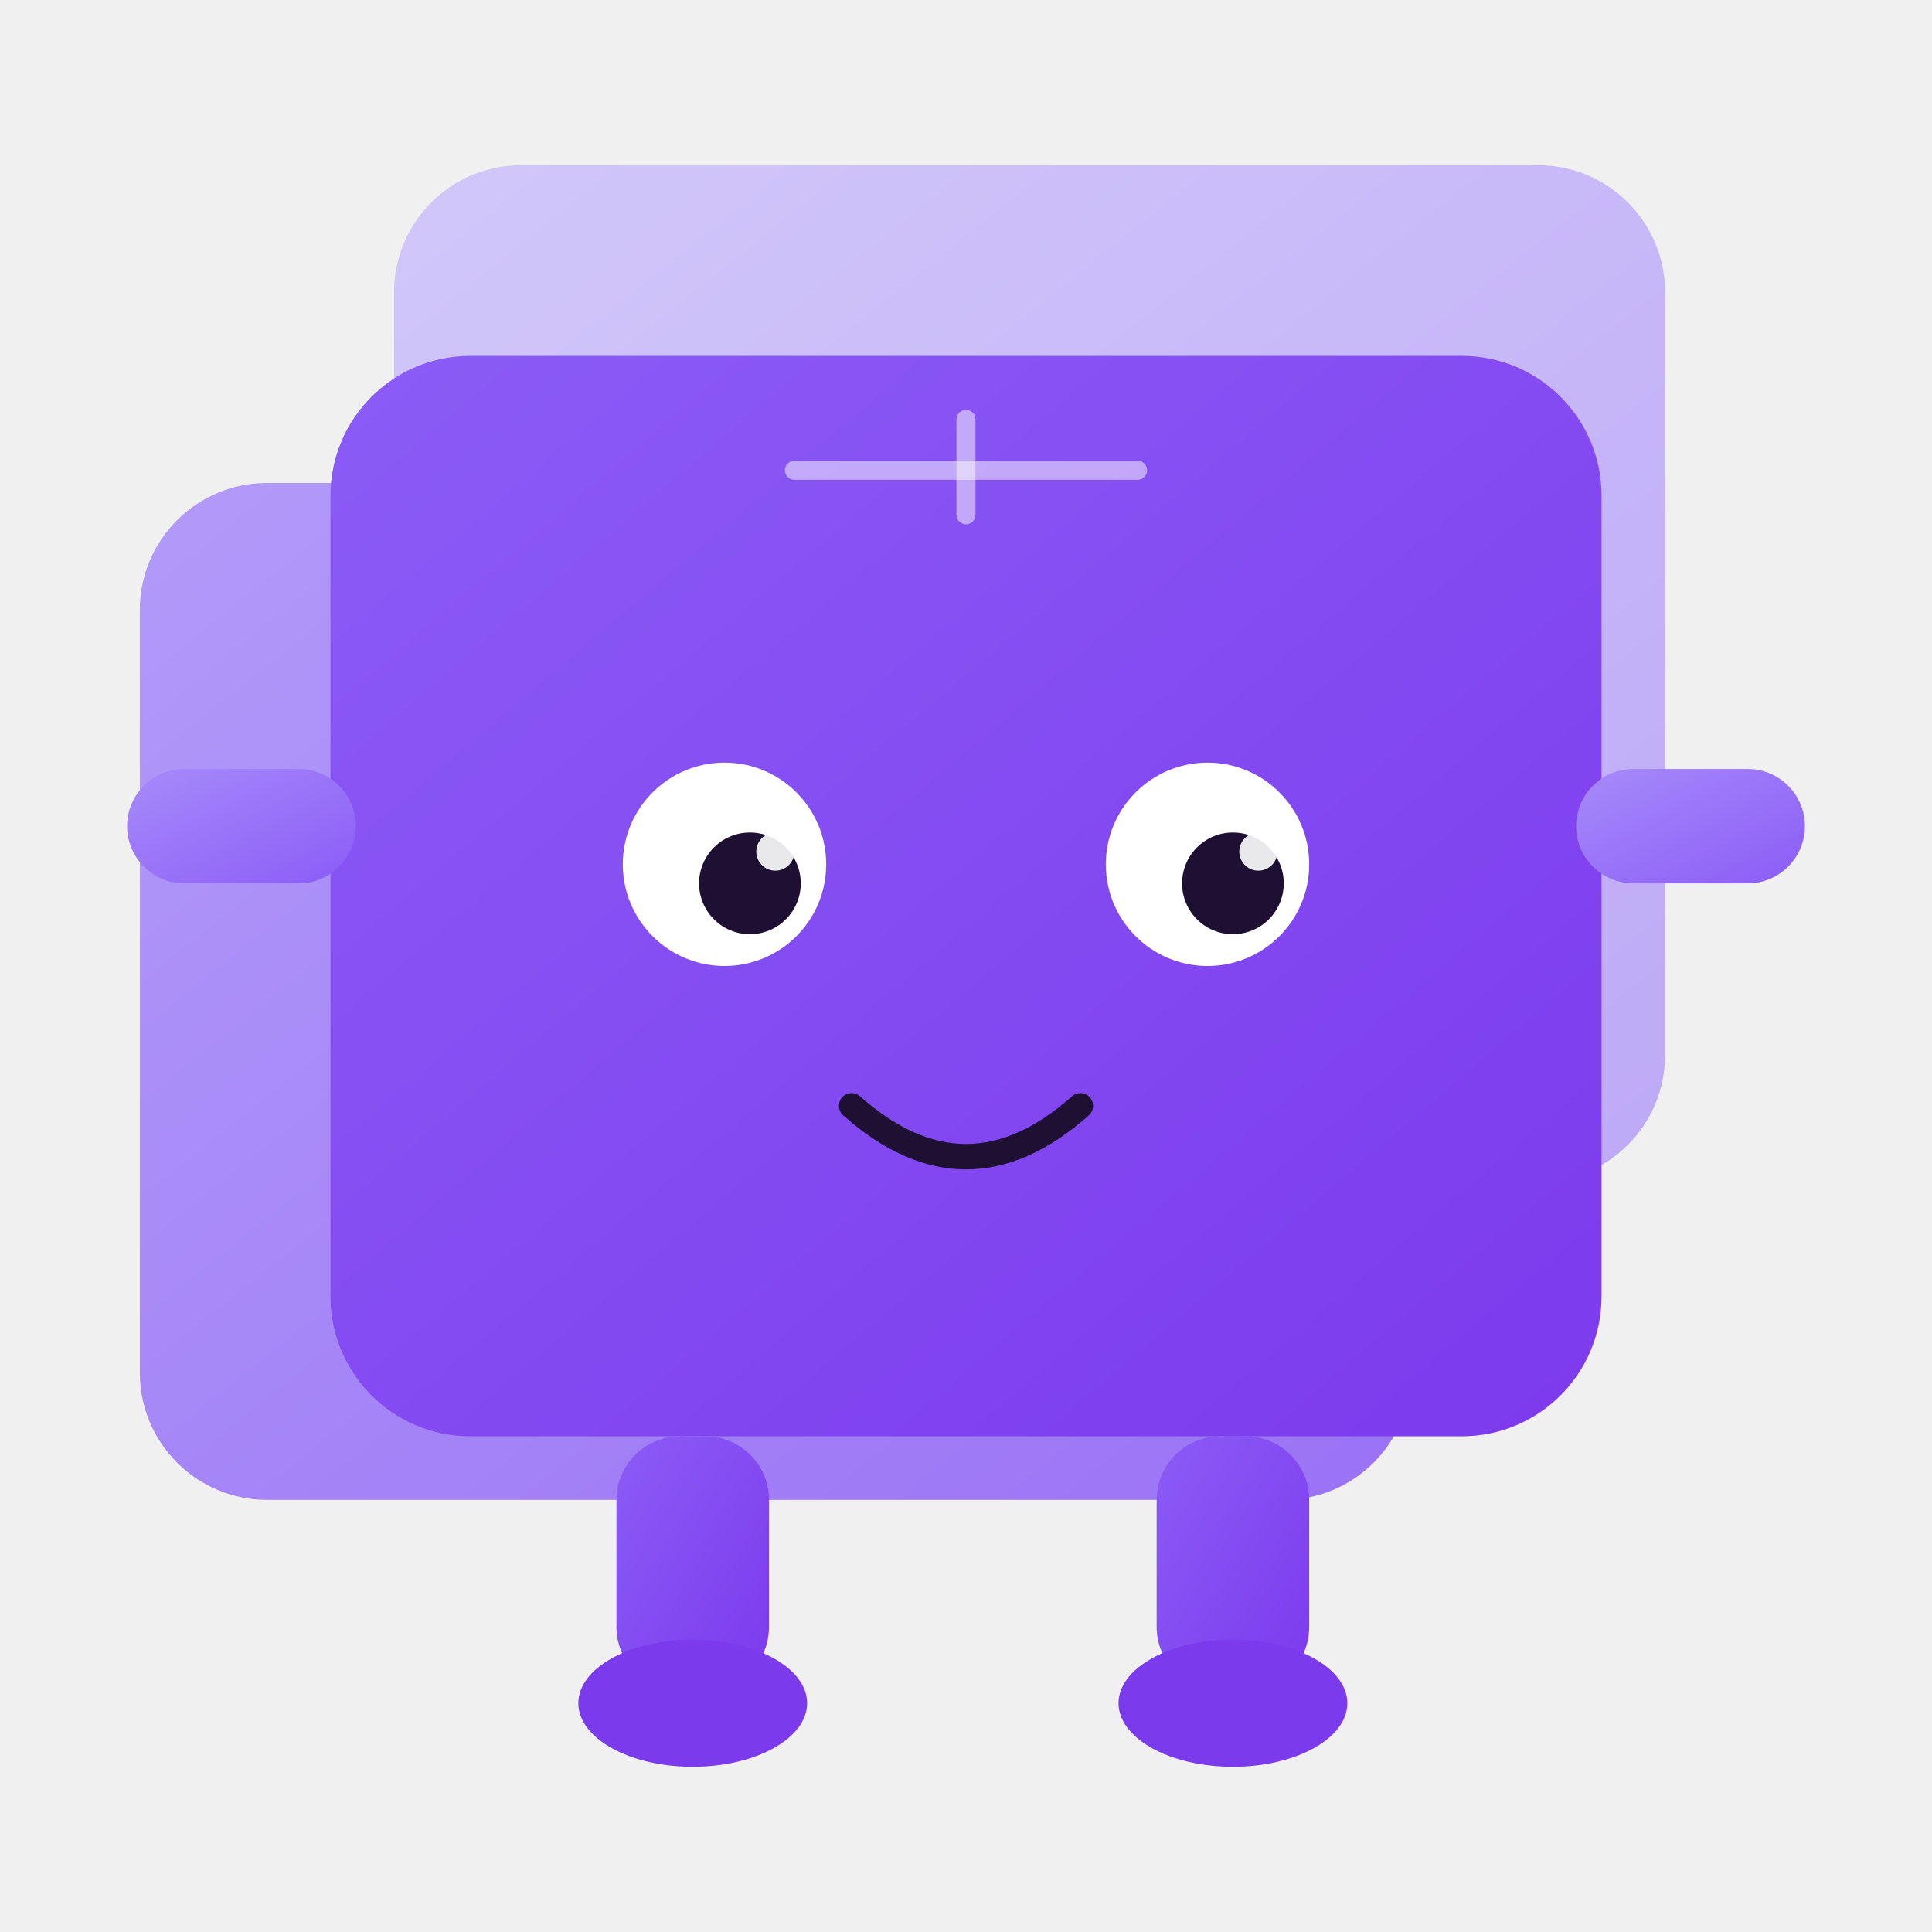
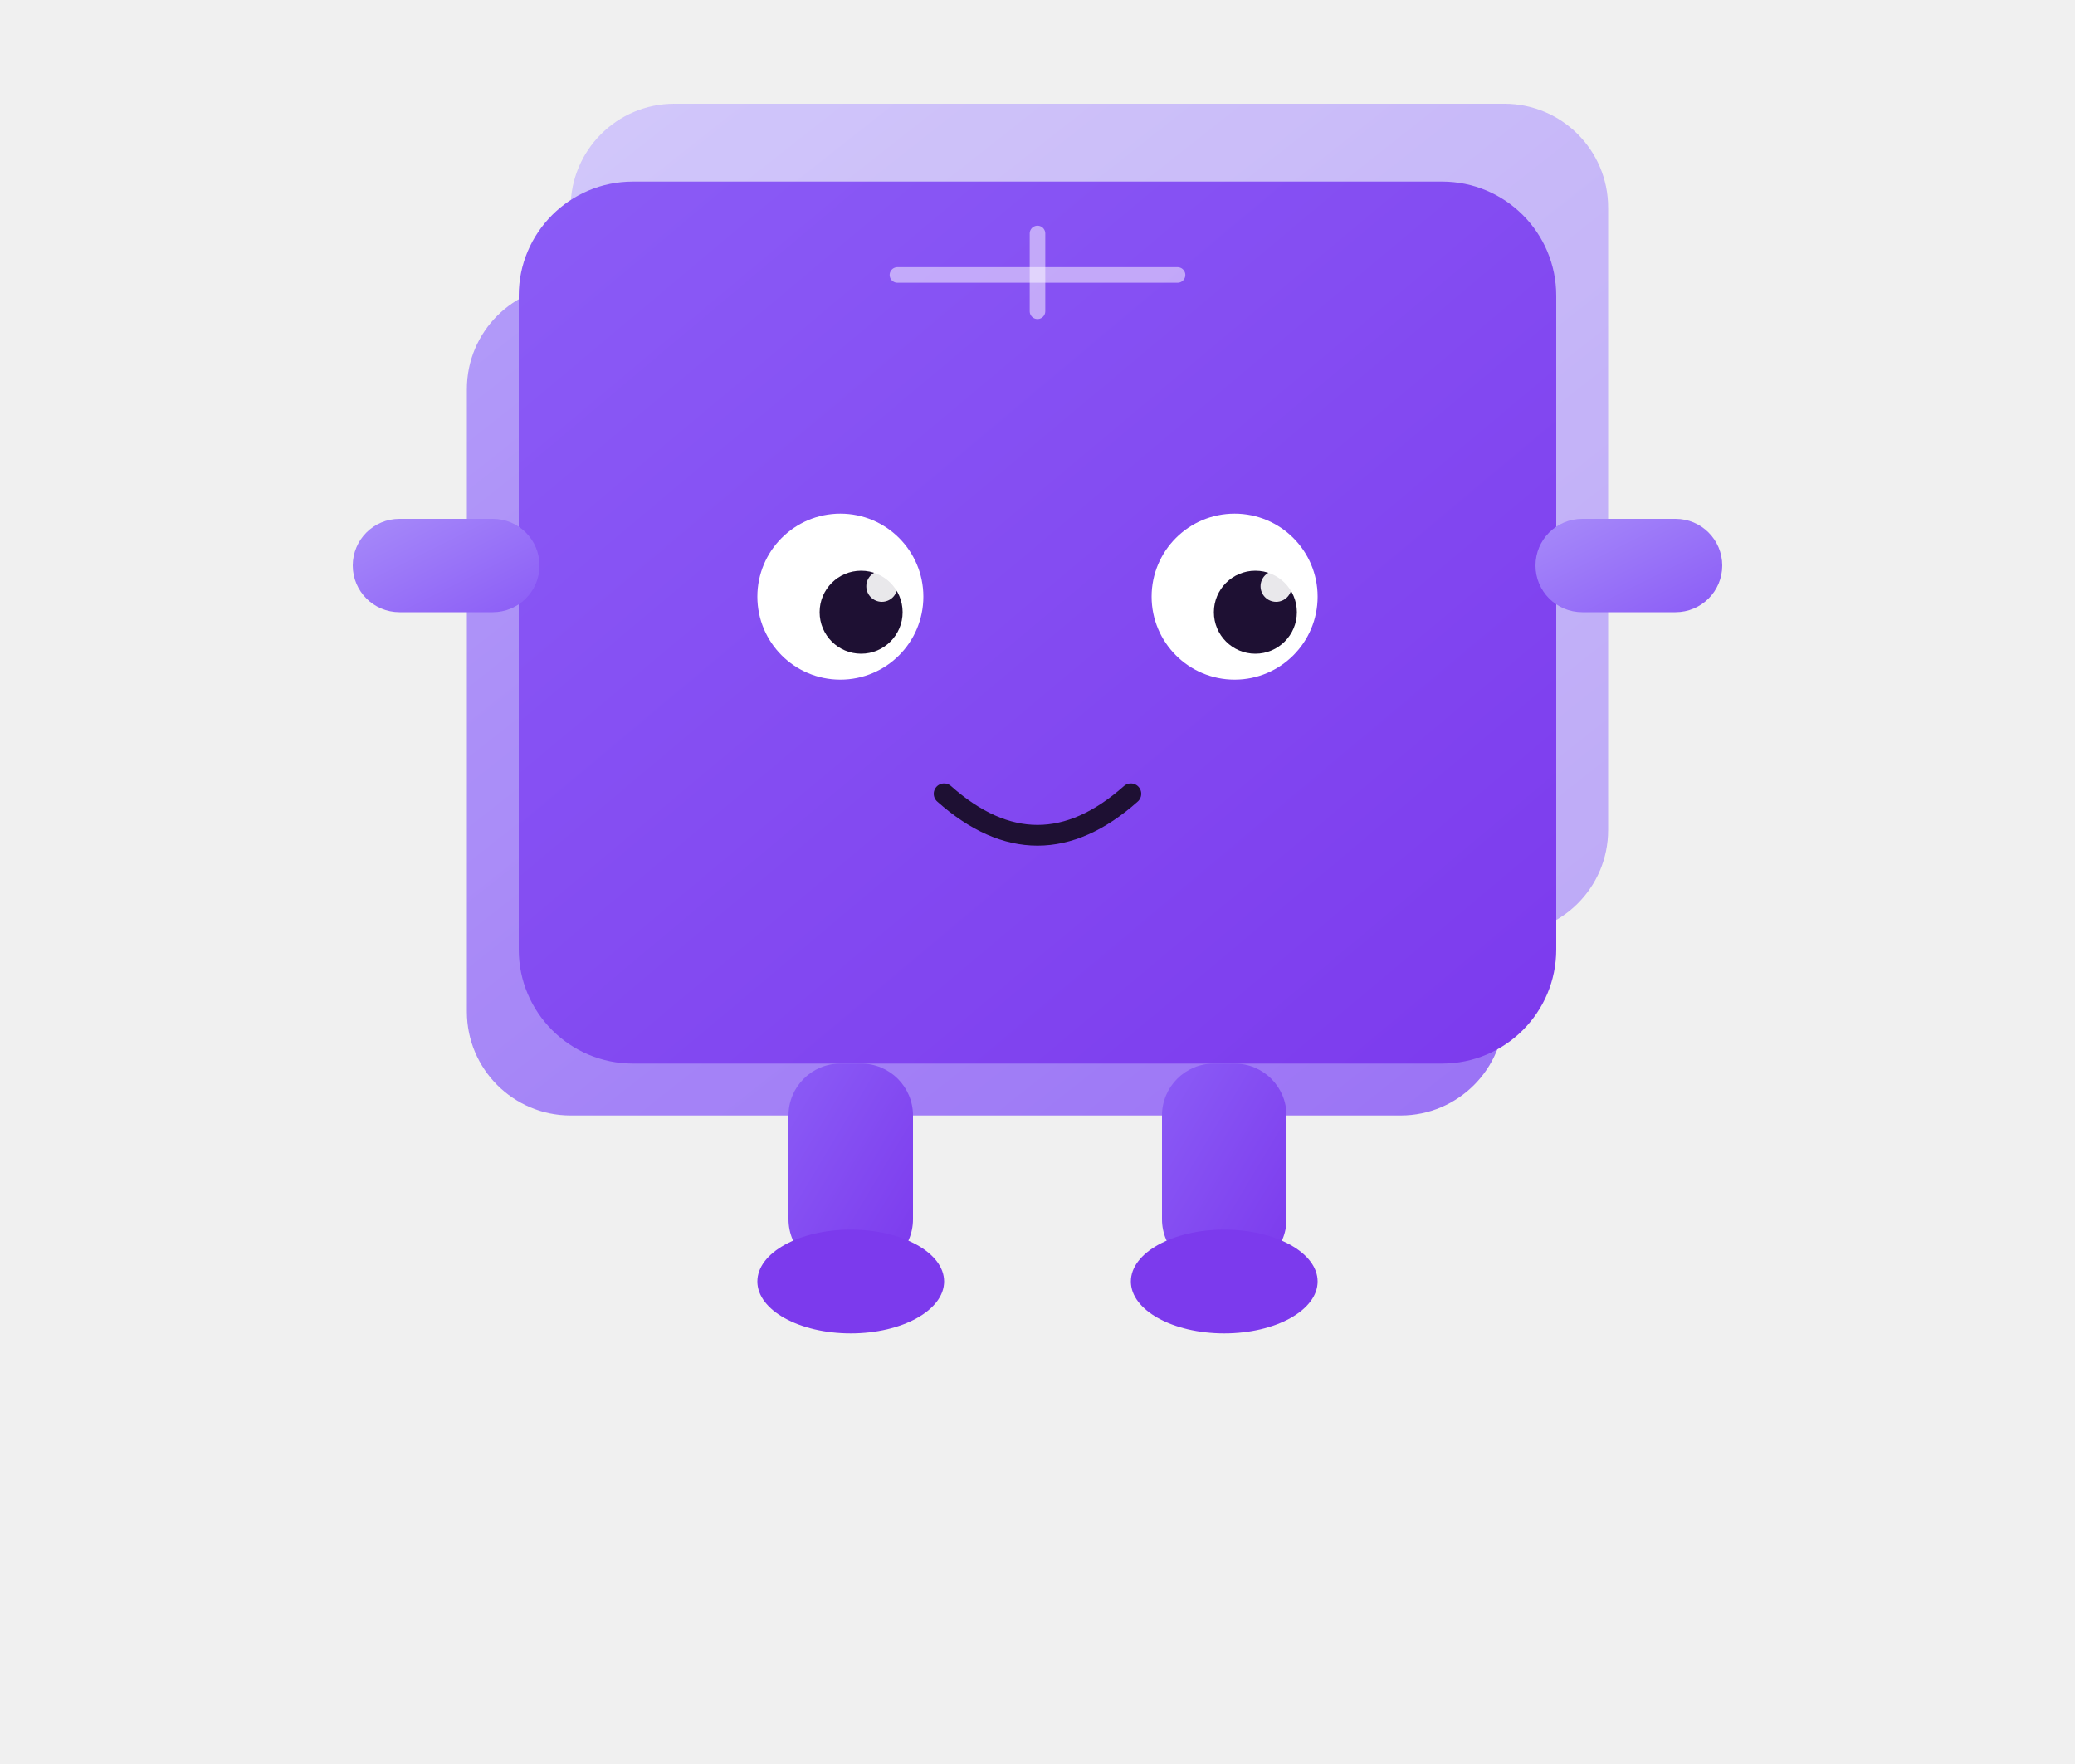
- <svg xmlns="http://www.w3.org/2000/svg" viewBox="118 74 304 304" width="512" height="512">
+ <svg xmlns="http://www.w3.org/2000/svg" viewBox="0 0 400 340" width="400" height="340">
  <defs>
    <linearGradient id="body1" x1="0%" y1="0%" x2="100%" y2="100%">
      <stop offset="0%" style="stop-color:#c4b5fd" />
      <stop offset="100%" style="stop-color:#a78bfa" />
    </linearGradient>
    <linearGradient id="body2" x1="0%" y1="0%" x2="100%" y2="100%">
      <stop offset="0%" style="stop-color:#a78bfa" />
      <stop offset="100%" style="stop-color:#8b5cf6" />
    </linearGradient>
    <linearGradient id="body3" x1="0%" y1="0%" x2="100%" y2="100%">
      <stop offset="0%" style="stop-color:#8b5cf6" />
      <stop offset="100%" style="stop-color:#7c3aed" />
    </linearGradient>
  </defs>
-   <rect x="180" y="100" width="200" height="160" rx="20" fill="url(#body1)" opacity="0.7" />
-   <rect x="140" y="150" width="200" height="160" rx="20" fill="url(#body2)" opacity="0.85" />
-   <rect x="170" y="130" width="200" height="170" rx="22" fill="url(#body3)" />
-   <circle cx="232" cy="210" r="16" fill="white" />
-   <circle cx="308" cy="210" r="16" fill="white" />
-   <circle cx="236" cy="213" r="8" fill="#1e1033" />
-   <circle cx="312" cy="213" r="8" fill="#1e1033" />
-   <circle cx="240" cy="208" r="3" fill="white" opacity="0.9" />
-   <circle cx="316" cy="208" r="3" fill="white" opacity="0.9" />
-   <path d="M252 248 Q270 264 288 248" stroke="#1e1033" stroke-width="4" fill="none" stroke-linecap="round" />
-   <line x1="270" y1="140" x2="270" y2="155" stroke="white" stroke-width="3" stroke-linecap="round" opacity="0.5" />
-   <line x1="243" y1="148" x2="297" y2="148" stroke="white" stroke-width="3" stroke-linecap="round" opacity="0.5" />
-   <rect x="215" y="300" width="24" height="40" rx="10" fill="url(#body3)" />
-   <rect x="300" y="300" width="24" height="40" rx="10" fill="url(#body3)" />
-   <ellipse cx="227" cy="342" rx="18" ry="10" fill="#7c3aed" />
-   <ellipse cx="312" cy="342" rx="18" ry="10" fill="#7c3aed" />
-   <rect x="138" y="195" width="36" height="18" rx="9" fill="url(#body2)" />
-   <rect x="366" y="195" width="36" height="18" rx="9" fill="url(#body2)" />
+   <rect x="110" y="20" width="200" height="160" rx="20" fill="url(#body1)" opacity="0.7" />
+   <rect x="90" y="55" width="200" height="160" rx="20" fill="url(#body2)" opacity="0.85" />
+   <rect x="100" y="35" width="200" height="170" rx="22" fill="url(#body3)" />
+   <circle cx="162" cy="115" r="16" fill="white" />
+   <circle cx="238" cy="115" r="16" fill="white" />
+   <circle cx="166" cy="118" r="8" fill="#1e1033" />
+   <circle cx="242" cy="118" r="8" fill="#1e1033" />
+   <circle cx="170" cy="113" r="3" fill="white" opacity="0.9" />
+   <circle cx="246" cy="113" r="3" fill="white" opacity="0.9" />
+   <path d="M182 153 Q200 169 218 153" stroke="#1e1033" stroke-width="4" fill="none" stroke-linecap="round" />
+   <line x1="200" y1="45" x2="200" y2="60" stroke="white" stroke-width="3" stroke-linecap="round" opacity="0.5" />
+   <line x1="173" y1="53" x2="227" y2="53" stroke="white" stroke-width="3" stroke-linecap="round" opacity="0.5" />
+   <rect x="152" y="205" width="24" height="40" rx="10" fill="url(#body3)" />
+   <rect x="224" y="205" width="24" height="40" rx="10" fill="url(#body3)" />
+   <ellipse cx="164" cy="247" rx="18" ry="10" fill="#7c3aed" />
+   <ellipse cx="236" cy="247" rx="18" ry="10" fill="#7c3aed" />
+   <rect x="68" y="100" width="36" height="18" rx="9" fill="url(#body2)" />
+   <rect x="296" y="100" width="36" height="18" rx="9" fill="url(#body2)" />
</svg>
